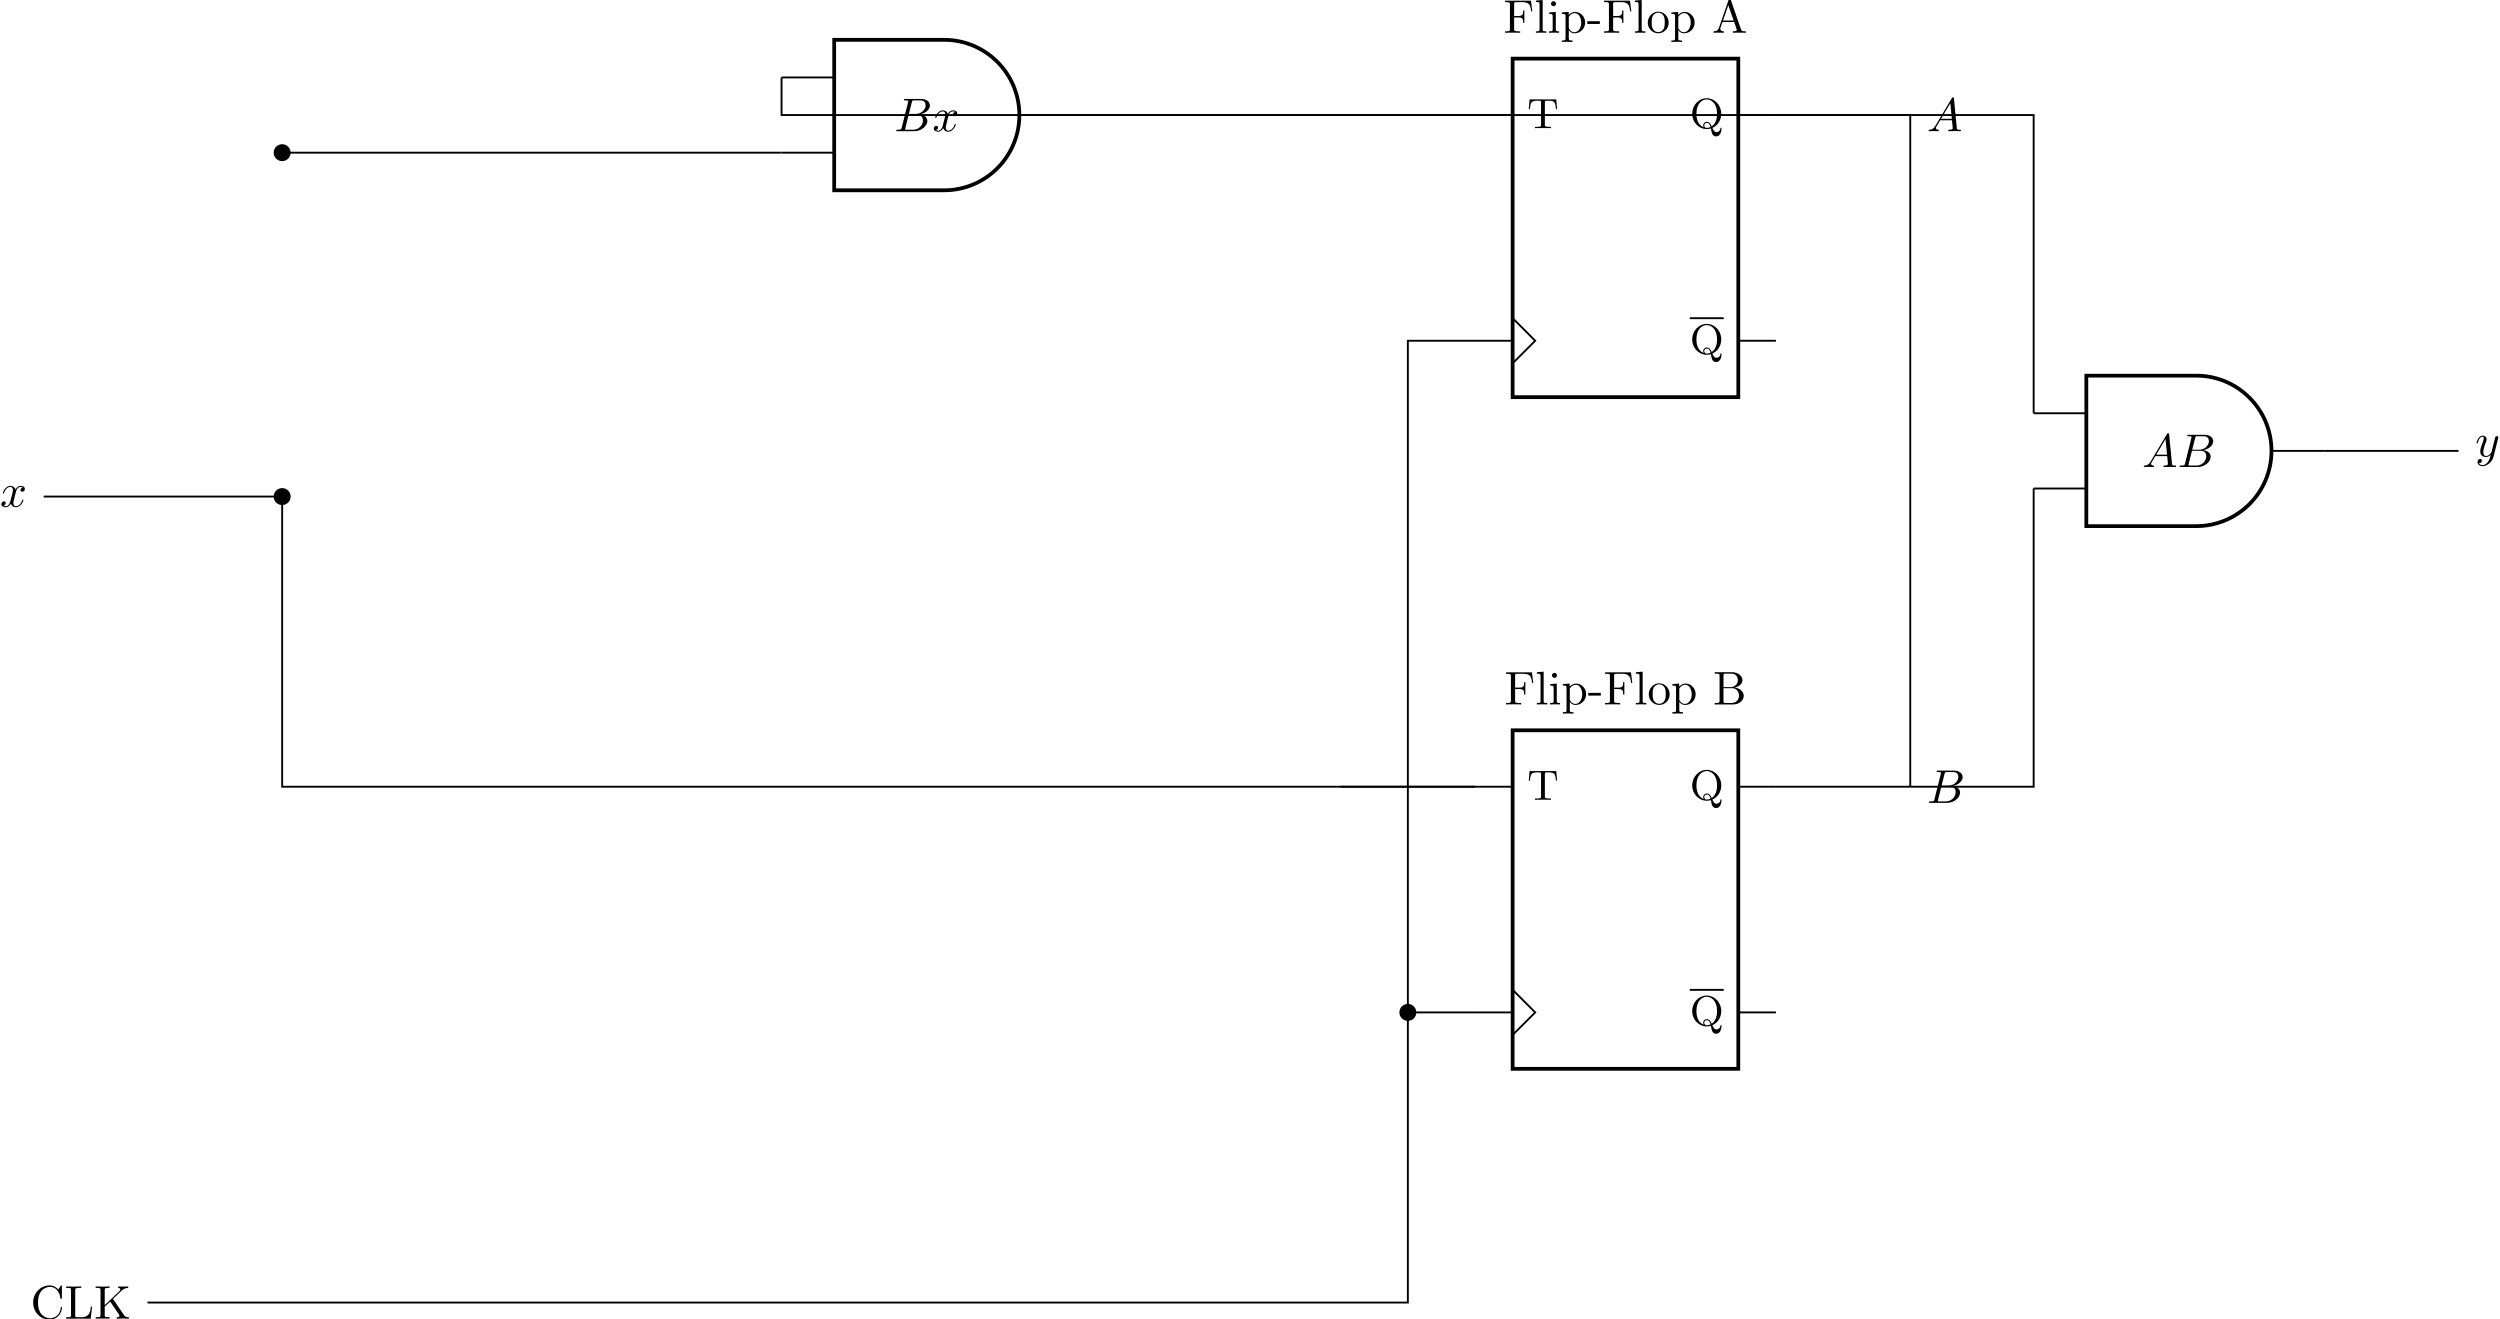
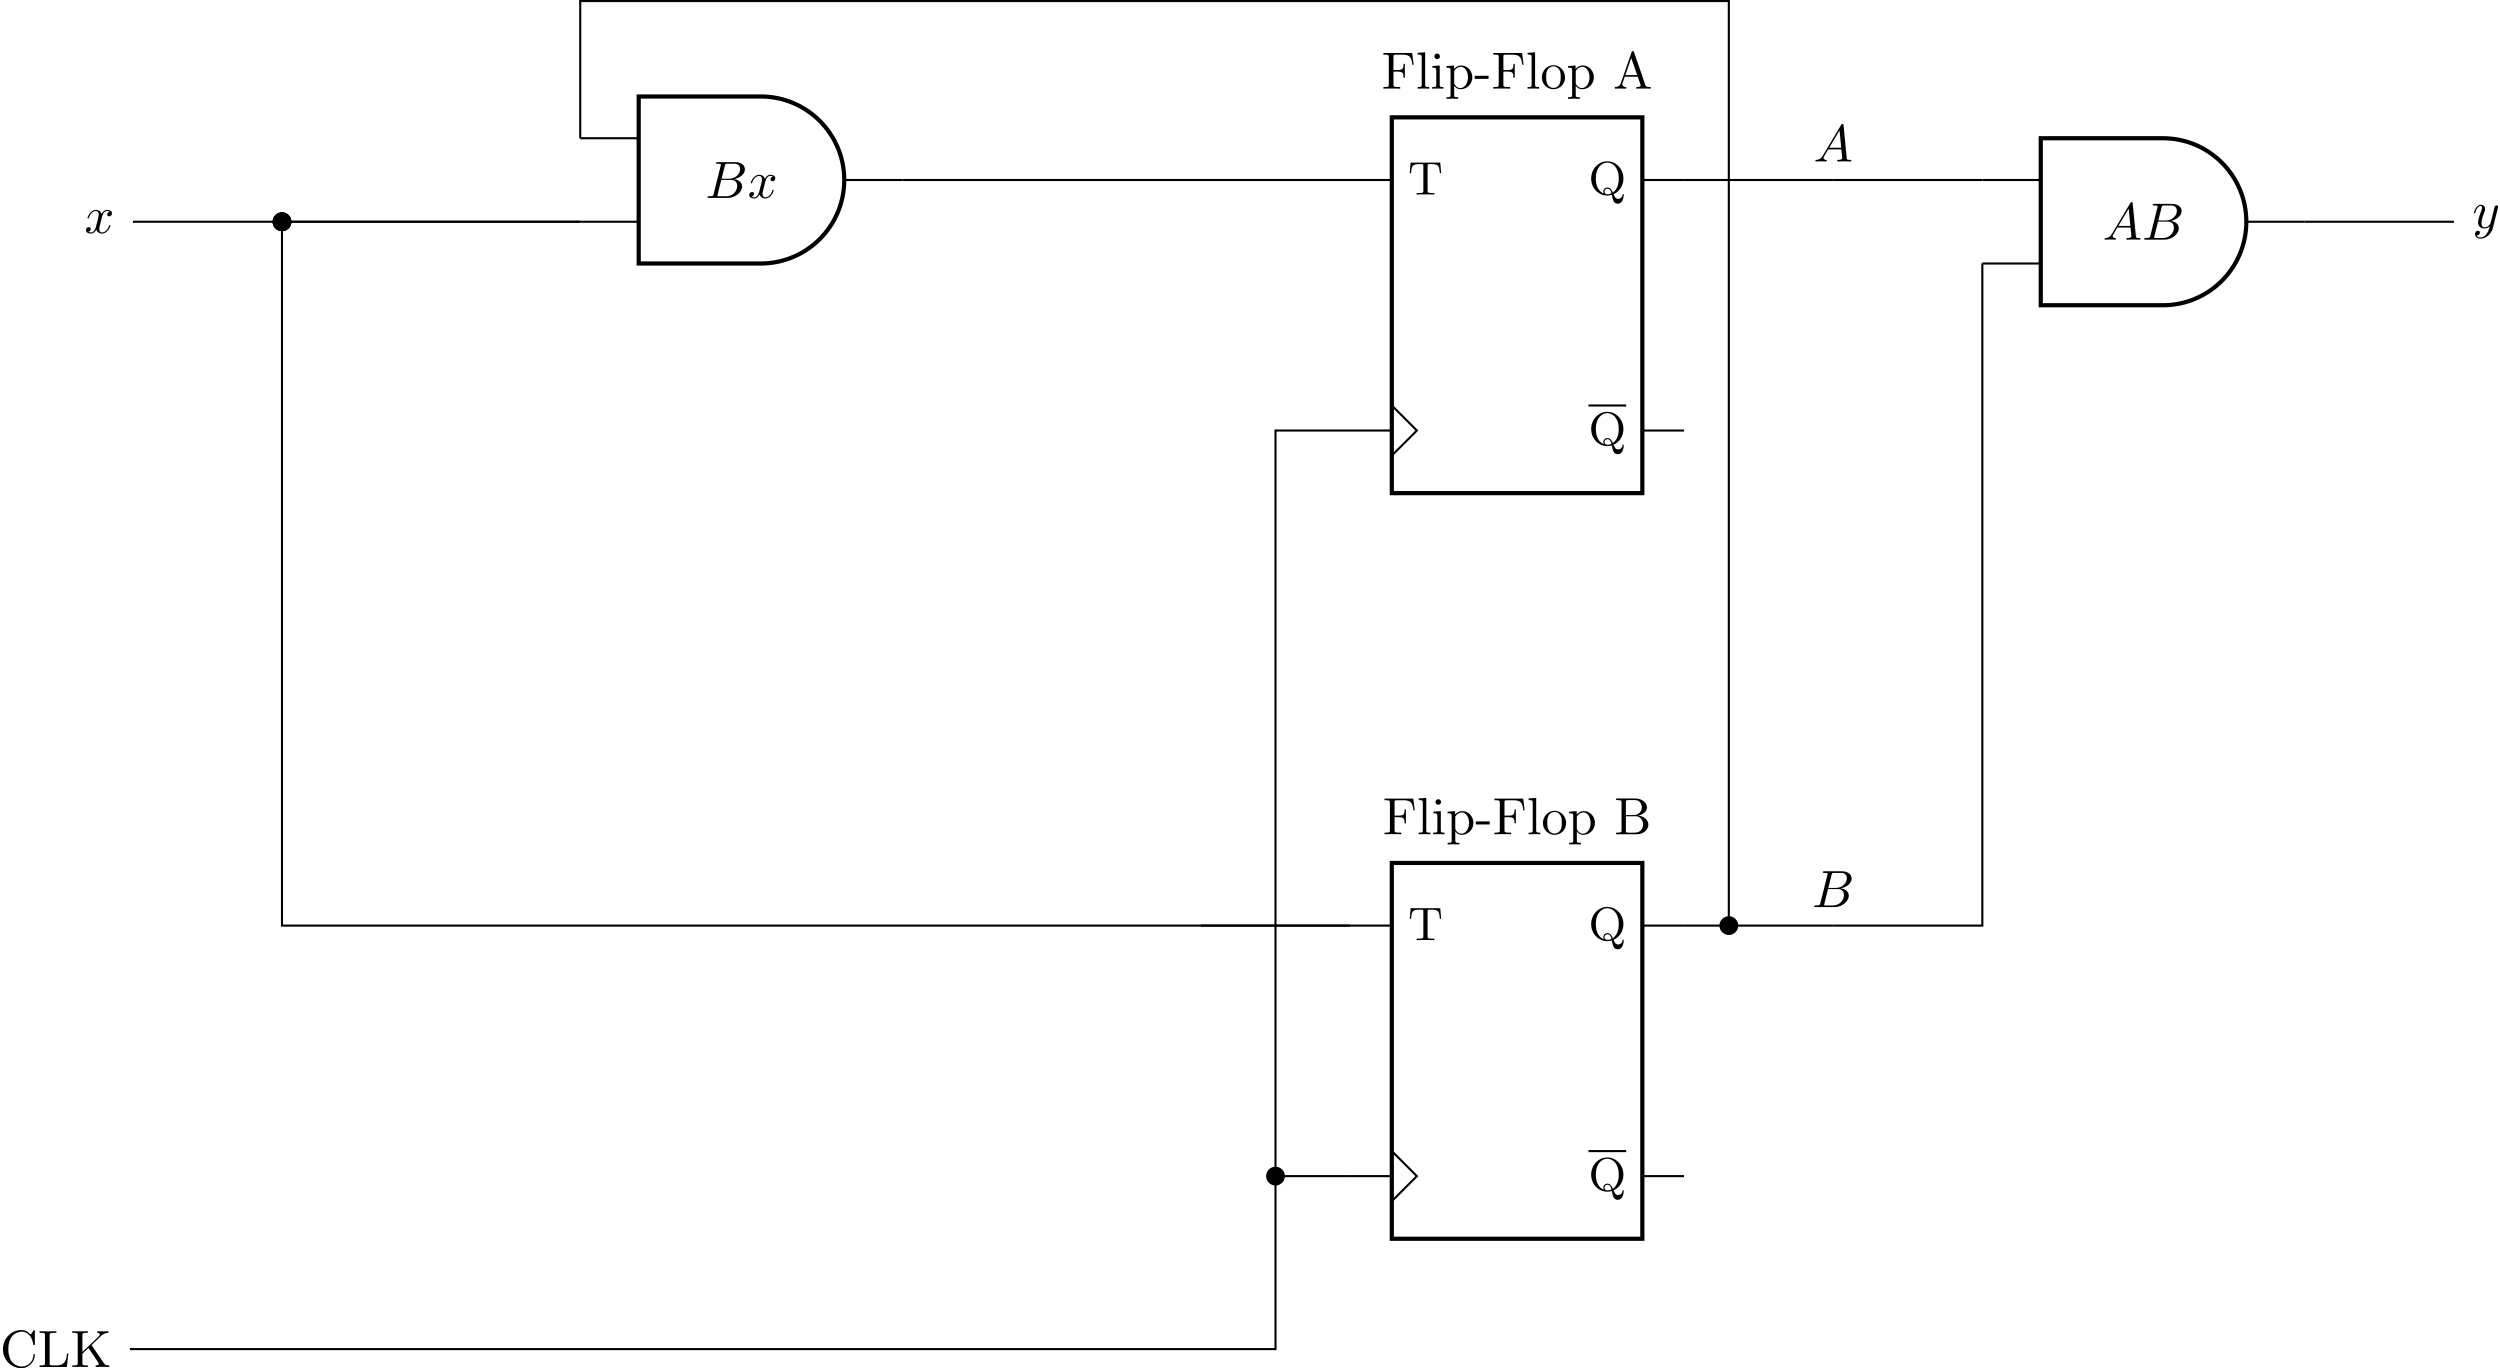
- <svg xmlns="http://www.w3.org/2000/svg" xmlns:xlink="http://www.w3.org/1999/xlink" version="1.1" width="527.555pt" height="278.271pt" viewBox="-58.718 -58.718 527.555 278.271">
+ <svg xmlns="http://www.w3.org/2000/svg" xmlns:xlink="http://www.w3.org/1999/xlink" version="1.1" width="475.231pt" height="259.858pt" viewBox="-58.717 -62.039 475.231 259.858">
  <defs>
    <path id="g1-65" d="M1.783-1.146C1.385-.478 .996-.339 .558-.309C.438-.299 .349-.299 .349-.11C.349-.05 .399 0 .478 0C.747 0 1.056-.03 1.335-.03C1.664-.03 2.012 0 2.331 0C2.391 0 2.521 0 2.521-.189C2.521-.299 2.431-.309 2.361-.309C2.132-.329 1.893-.408 1.893-.658C1.893-.777 1.953-.887 2.032-1.026L2.79-2.301H5.29C5.31-2.092 5.45-.737 5.45-.638C5.45-.339 4.932-.309 4.732-.309C4.593-.309 4.493-.309 4.493-.11C4.493 0 4.613 0 4.633 0C5.041 0 5.469-.03 5.878-.03C6.127-.03 6.755 0 7.004 0C7.064 0 7.183 0 7.183-.199C7.183-.309 7.083-.309 6.954-.309C6.336-.309 6.336-.379 6.306-.667L5.699-6.894C5.679-7.093 5.679-7.133 5.509-7.133C5.35-7.133 5.31-7.064 5.25-6.964L1.783-1.146ZM2.979-2.61L4.941-5.898L5.26-2.61H2.979Z" />
    <path id="g1-66" d="M1.594-.777C1.494-.389 1.474-.309 .687-.309C.518-.309 .418-.309 .418-.11C.418 0 .508 0 .687 0H4.244C5.818 0 6.994-1.176 6.994-2.152C6.994-2.869 6.416-3.447 5.45-3.557C6.486-3.746 7.532-4.483 7.532-5.43C7.532-6.167 6.874-6.804 5.679-6.804H2.331C2.142-6.804 2.042-6.804 2.042-6.605C2.042-6.496 2.132-6.496 2.321-6.496C2.341-6.496 2.531-6.496 2.7-6.476C2.879-6.456 2.969-6.446 2.969-6.316C2.969-6.276 2.959-6.247 2.929-6.127L1.594-.777ZM3.098-3.646L3.716-6.117C3.806-6.466 3.826-6.496 4.254-6.496H5.539C6.416-6.496 6.625-5.908 6.625-5.469C6.625-4.593 5.768-3.646 4.553-3.646H3.098ZM2.65-.309C2.511-.309 2.491-.309 2.431-.319C2.331-.329 2.301-.339 2.301-.418C2.301-.448 2.301-.468 2.351-.648L3.039-3.427H4.922C5.878-3.427 6.067-2.69 6.067-2.262C6.067-1.275 5.181-.309 4.005-.309H2.65Z" />
    <path id="g1-120" d="M3.328-3.009C3.387-3.268 3.616-4.184 4.314-4.184C4.364-4.184 4.603-4.184 4.812-4.055C4.533-4.005 4.334-3.756 4.334-3.517C4.334-3.357 4.443-3.168 4.712-3.168C4.932-3.168 5.25-3.347 5.25-3.746C5.25-4.264 4.663-4.403 4.324-4.403C3.746-4.403 3.397-3.875 3.278-3.646C3.029-4.304 2.491-4.403 2.202-4.403C1.166-4.403 .598-3.118 .598-2.869C.598-2.77 .697-2.77 .717-2.77C.797-2.77 .827-2.79 .847-2.879C1.186-3.935 1.843-4.184 2.182-4.184C2.371-4.184 2.72-4.095 2.72-3.517C2.72-3.208 2.55-2.54 2.182-1.146C2.022-.528 1.674-.11 1.235-.11C1.176-.11 .946-.11 .737-.239C.986-.289 1.205-.498 1.205-.777C1.205-1.046 .986-1.126 .837-1.126C.538-1.126 .289-.867 .289-.548C.289-.09 .787 .11 1.225 .11C1.883 .11 2.242-.588 2.271-.648C2.391-.279 2.75 .11 3.347 .11C4.374 .11 4.941-1.176 4.941-1.425C4.941-1.524 4.852-1.524 4.822-1.524C4.732-1.524 4.712-1.484 4.692-1.415C4.364-.349 3.686-.11 3.367-.11C2.979-.11 2.819-.428 2.819-.767C2.819-.986 2.879-1.205 2.989-1.644L3.328-3.009Z" />
    <path id="g1-121" d="M4.842-3.796C4.882-3.935 4.882-3.955 4.882-4.025C4.882-4.204 4.742-4.294 4.593-4.294C4.493-4.294 4.334-4.234 4.244-4.085C4.224-4.035 4.144-3.726 4.105-3.547C4.035-3.288 3.965-3.019 3.905-2.75L3.457-.956C3.417-.807 2.989-.11 2.331-.11C1.823-.11 1.714-.548 1.714-.917C1.714-1.375 1.883-1.993 2.222-2.869C2.381-3.278 2.421-3.387 2.421-3.587C2.421-4.035 2.102-4.403 1.604-4.403C.658-4.403 .289-2.959 .289-2.869C.289-2.77 .389-2.77 .408-2.77C.508-2.77 .518-2.79 .568-2.949C.837-3.885 1.235-4.184 1.574-4.184C1.654-4.184 1.823-4.184 1.823-3.866C1.823-3.616 1.724-3.357 1.654-3.168C1.255-2.112 1.076-1.544 1.076-1.076C1.076-.189 1.704 .11 2.291 .11C2.68 .11 3.019-.06 3.298-.339C3.168 .179 3.049 .667 2.65 1.196C2.391 1.534 2.012 1.823 1.554 1.823C1.415 1.823 .966 1.793 .797 1.405C.956 1.405 1.086 1.405 1.225 1.285C1.325 1.196 1.425 1.066 1.425 .877C1.425 .568 1.156 .528 1.056 .528C.827 .528 .498 .687 .498 1.176C.498 1.674 .936 2.042 1.554 2.042C2.58 2.042 3.606 1.136 3.885 .01L4.842-3.796Z" />
    <path id="g0-81" d="M4.77-.063C5.73-.457 6.644-1.56 6.644-3.04C6.644-4.869 5.254-6.321 3.578-6.321S.511-4.86 .511-3.04S1.91 .197 3.578 .197C3.891 .197 4.232 .134 4.447 .072C4.609 .959 4.743 1.739 5.577 1.739C6.51 1.739 6.698 .538 6.698 .081C6.698 0 6.698-.108 6.581-.108C6.519-.108 6.483-.054 6.474-.009C6.402 .771 5.792 .825 5.649 .825C5.165 .825 4.976 .439 4.77-.063ZM2.932-.179C2.062-.511 1.399-1.435 1.399-3.04C1.399-5.263 2.645-6.07 3.578-6.07S5.756-5.272 5.756-3.04C5.756-1.856 5.398-.906 4.627-.386C4.447-.834 4.169-1.336 3.587-1.336C3.147-1.336 2.824-.986 2.824-.574C2.824-.359 2.923-.188 2.932-.179ZM4.376-.242C4.116-.108 3.811-.054 3.578-.054C3.138-.054 3.049-.43 3.049-.574C3.049-.843 3.246-1.112 3.596-1.112C4.071-1.112 4.259-.735 4.376-.242Z" />
    <path id="g0-84" d="M6.133-6.07H.511L.332-4.053H.583C.708-5.532 .888-5.792 2.233-5.792C2.403-5.792 2.663-5.792 2.753-5.774C2.914-5.738 2.923-5.649 2.923-5.425V-.717C2.923-.412 2.923-.278 1.982-.278H1.632V0C1.955-.027 2.941-.027 3.327-.027S4.698-.027 5.021 0V-.278H4.671C3.73-.278 3.73-.412 3.73-.717V-5.425C3.73-5.658 3.739-5.738 3.918-5.774C4.008-5.792 4.25-5.792 4.411-5.792C5.756-5.792 5.936-5.532 6.061-4.053H6.312L6.133-6.07Z" />
    <path id="g2-45" d="M2.75-1.863V-2.441H.11V-1.863H2.75Z" />
    <path id="g2-65" d="M3.965-6.934C3.915-7.064 3.895-7.133 3.736-7.133S3.547-7.073 3.497-6.934L1.435-.976C1.255-.468 .857-.319 .319-.309V0C.548-.01 .976-.03 1.335-.03C1.644-.03 2.162-.01 2.481 0V-.309C1.983-.309 1.733-.558 1.733-.817C1.733-.847 1.743-.946 1.753-.966L2.212-2.271H4.672L5.2-.747C5.21-.707 5.23-.648 5.23-.608C5.23-.309 4.672-.309 4.403-.309V0C4.762-.03 5.46-.03 5.838-.03C6.267-.03 6.725-.02 7.143 0V-.309H6.964C6.366-.309 6.227-.379 6.117-.707L3.965-6.934ZM3.437-5.818L4.563-2.58H2.321L3.437-5.818Z" />
    <path id="g2-66" d="M2.212-3.646V-6.097C2.212-6.426 2.232-6.496 2.7-6.496H3.935C4.902-6.496 5.25-5.649 5.25-5.121C5.25-4.483 4.762-3.646 3.656-3.646H2.212ZM4.563-3.557C5.529-3.746 6.217-4.384 6.217-5.121C6.217-5.988 5.3-6.804 4.005-6.804H.359V-6.496H.598C1.365-6.496 1.385-6.386 1.385-6.027V-.777C1.385-.418 1.365-.309 .598-.309H.359V0H4.264C5.589 0 6.486-.887 6.486-1.823C6.486-2.69 5.669-3.437 4.563-3.557ZM3.945-.309H2.7C2.232-.309 2.212-.379 2.212-.707V-3.427H4.085C5.071-3.427 5.489-2.501 5.489-1.833C5.489-1.126 4.971-.309 3.945-.309Z" />
    <path id="g2-67" d="M.558-3.407C.558-1.345 2.172 .219 4.025 .219C5.649 .219 6.625-1.166 6.625-2.321C6.625-2.421 6.625-2.491 6.496-2.491C6.386-2.491 6.386-2.431 6.376-2.331C6.296-.907 5.23-.09 4.144-.09C3.537-.09 1.584-.428 1.584-3.397C1.584-6.376 3.527-6.715 4.134-6.715C5.22-6.715 6.107-5.808 6.306-4.354C6.326-4.214 6.326-4.184 6.466-4.184C6.625-4.184 6.625-4.214 6.625-4.423V-6.785C6.625-6.954 6.625-7.024 6.516-7.024C6.476-7.024 6.436-7.024 6.356-6.904L5.858-6.167C5.489-6.526 4.981-7.024 4.025-7.024C2.162-7.024 .558-5.44 .558-3.407Z" />
    <path id="g2-70" d="M5.798-6.775H.329V-6.466H.568C1.335-6.466 1.355-6.356 1.355-5.998V-.777C1.355-.418 1.335-.309 .568-.309H.329V0C.677-.03 1.455-.03 1.843-.03C2.252-.03 3.158-.03 3.517 0V-.309H3.188C2.242-.309 2.242-.438 2.242-.787V-3.238H3.098C4.055-3.238 4.154-2.919 4.154-2.072H4.403V-4.712H4.154C4.154-3.875 4.055-3.547 3.098-3.547H2.242V-6.067C2.242-6.396 2.262-6.466 2.73-6.466H3.925C5.42-6.466 5.669-5.908 5.828-4.533H6.077L5.798-6.775Z" />
    <path id="g2-75" d="M3.985-4.174L5.778-5.898C5.858-5.978 6.386-6.486 7.193-6.496V-6.804C6.934-6.775 6.615-6.775 6.346-6.775C5.988-6.775 5.42-6.775 5.081-6.804V-6.496C5.479-6.486 5.539-6.257 5.539-6.167C5.539-6.007 5.44-5.908 5.36-5.838L2.242-2.859V-6.027C2.242-6.386 2.262-6.496 3.029-6.496H3.268V-6.804C2.919-6.775 2.182-6.775 1.803-6.775S.677-6.775 .329-6.804V-6.496H.568C1.335-6.496 1.355-6.386 1.355-6.027V-.777C1.355-.418 1.335-.309 .568-.309H.329V0C.677-.03 1.415-.03 1.793-.03S2.919-.03 3.268 0V-.309H3.029C2.262-.309 2.242-.418 2.242-.777V-2.521L3.397-3.616L5.2-.946C5.26-.857 5.35-.727 5.35-.608C5.35-.309 4.961-.309 4.762-.309V0C5.111-.03 5.808-.03 6.187-.03C6.535-.03 6.914-.02 7.333 0V-.309C6.795-.309 6.585-.349 6.286-.787L3.985-4.174Z" />
    <path id="g2-76" d="M5.798-2.57H5.549C5.44-1.554 5.3-.309 3.547-.309H2.73C2.262-.309 2.242-.379 2.242-.707V-6.017C2.242-6.356 2.242-6.496 3.188-6.496H3.517V-6.804C3.158-6.775 2.252-6.775 1.843-6.775C1.455-6.775 .677-6.775 .329-6.804V-6.496H.568C1.335-6.496 1.355-6.386 1.355-6.027V-.777C1.355-.418 1.335-.309 .568-.309H.329V0H5.519L5.798-2.57Z" />
    <path id="g2-105" d="M1.763-4.403L.369-4.294V-3.985C1.016-3.985 1.106-3.925 1.106-3.437V-.757C1.106-.309 .996-.309 .329-.309V0C.648-.01 1.186-.03 1.425-.03C1.773-.03 2.122-.01 2.461 0V-.309C1.803-.309 1.763-.359 1.763-.747V-4.403ZM1.803-6.137C1.803-6.456 1.554-6.665 1.275-6.665C.966-6.665 .747-6.396 .747-6.137C.747-5.868 .966-5.609 1.275-5.609C1.554-5.609 1.803-5.818 1.803-6.137Z" />
    <path id="g2-108" d="M1.763-6.914L.329-6.804V-6.496C1.026-6.496 1.106-6.426 1.106-5.938V-.757C1.106-.309 .996-.309 .329-.309V0C.658-.01 1.186-.03 1.435-.03S2.172-.01 2.54 0V-.309C1.873-.309 1.763-.309 1.763-.757V-6.914Z" />
    <path id="g2-111" d="M4.692-2.132C4.692-3.407 3.696-4.463 2.491-4.463C1.245-4.463 .279-3.377 .279-2.132C.279-.847 1.315 .11 2.481 .11C3.686 .11 4.692-.867 4.692-2.132ZM2.491-.139C2.062-.139 1.624-.349 1.355-.807C1.106-1.245 1.106-1.853 1.106-2.212C1.106-2.6 1.106-3.138 1.345-3.577C1.614-4.035 2.082-4.244 2.481-4.244C2.919-4.244 3.347-4.025 3.606-3.597S3.866-2.59 3.866-2.212C3.866-1.853 3.866-1.315 3.646-.877C3.427-.428 2.989-.139 2.491-.139Z" />
    <path id="g2-112" d="M1.714-3.746V-4.403L.279-4.294V-3.985C.986-3.985 1.056-3.925 1.056-3.487V1.176C1.056 1.624 .946 1.624 .279 1.624V1.933C.618 1.923 1.136 1.903 1.395 1.903C1.664 1.903 2.172 1.923 2.521 1.933V1.624C1.853 1.624 1.743 1.624 1.743 1.176V-.498V-.588C1.793-.428 2.212 .11 2.969 .11C4.154 .11 5.191-.867 5.191-2.152C5.191-3.417 4.224-4.403 3.108-4.403C2.331-4.403 1.913-3.965 1.714-3.746ZM1.743-1.136V-3.357C2.032-3.866 2.521-4.154 3.029-4.154C3.756-4.154 4.364-3.278 4.364-2.152C4.364-.946 3.666-.11 2.929-.11C2.531-.11 2.152-.309 1.883-.717C1.743-.927 1.743-.936 1.743-1.136Z" />
  </defs>
  <g id="page1">
-     <g transform="matrix(1 0 0 1 -53.10561 173.4848)">
-       <use x=".823" y="46.068" xlink:href="#g2-67" />
-       <use x="8.018" y="46.068" xlink:href="#g2-76" />
-       <use x="14.245" y="46.068" xlink:href="#g2-75" />
+     <g transform="matrix(1 0 0 1 -4.9162 145.1375)">
+       <use x="-53.801" y="52.682" xlink:href="#g2-67" />
+       <use x="-46.605" y="52.682" xlink:href="#g2-76" />
+       <use x="-40.379" y="52.682" xlink:href="#g2-75" />
    </g>
-     <path d="M260.48 25.09H308.102V-46.344H260.48Z" stroke="#000" fill="none" stroke-width=".797" stroke-miterlimit="10" />
-     <path d="M260.48 8.422L265.242 13.188L260.48 17.949" stroke="#000" fill="none" stroke-width=".399" stroke-miterlimit="10" />
-     <rect x="3.895" y="38.347" height=".398" width="7.168" transform="matrix(1 0 0 1 293.968 -30.1175)" />
-     <g transform="matrix(1 0 0 1 293.968 -30.1175)">
-       <use x="3.895" y="46.068" xlink:href="#g0-81" />
+     <path d="M205.855 31.703H253.48V-39.73H205.855Z" stroke="#000" fill="none" stroke-width=".797" stroke-miterlimit="10" />
+     <path d="M205.855 15.035L210.617 19.801L205.855 24.562" stroke="#000" fill="none" stroke-width=".399" stroke-miterlimit="10" />
+     <rect x="-50.729" y="44.961" height=".398" width="7.168" transform="matrix(1 0 0 1 293.9677 -30.1175)" />
+     <g transform="matrix(1 0 0 1 293.9677 -30.1175)">
+       <use x="-50.729" y="52.682" xlink:href="#g0-81" />
    </g>
-     <g transform="matrix(1 0 0 1 259.657 -77.7404)">
-       <use x="3.895" y="46.068" xlink:href="#g0-84" />
+     <g transform="matrix(1 0 0 1 259.6567 -77.7404)">
+       <use x="-50.729" y="52.682" xlink:href="#g0-84" />
    </g>
-     <g transform="matrix(1 0 0 1 293.968 -77.7404)">
-       <use x="3.895" y="46.068" xlink:href="#g0-81" />
+     <g transform="matrix(1 0 0 1 293.9677 -77.7404)">
+       <use x="-50.729" y="52.682" xlink:href="#g0-81" />
    </g>
-     <path d="M260.48 13.188H252.543" stroke="#000" fill="none" stroke-width=".399" stroke-miterlimit="10" />
-     <path d="M308.102 13.188H316.039" stroke="#000" fill="none" stroke-width=".399" stroke-miterlimit="10" />
-     <path d="M260.48-34.438H252.543" stroke="#000" fill="none" stroke-width=".399" stroke-miterlimit="10" />
-     <path d="M308.102-34.438H316.039" stroke="#000" fill="none" stroke-width=".399" stroke-miterlimit="10" />
-     <g transform="matrix(1 0 0 1 257.731 -97.8678)">
-       <use x=".823" y="46.068" xlink:href="#g2-70" />
-       <use x="7.326" y="46.068" xlink:href="#g2-108" />
-       <use x="10.094" y="46.068" xlink:href="#g2-105" />
-       <use x="12.861" y="46.068" xlink:href="#g2-112" />
-       <use x="18.396" y="46.068" xlink:href="#g2-45" />
-       <use x="21.717" y="46.068" xlink:href="#g2-70" />
-       <use x="28.22" y="46.068" xlink:href="#g2-108" />
-       <use x="30.988" y="46.068" xlink:href="#g2-111" />
-       <use x="35.969" y="46.068" xlink:href="#g2-112" />
-       <use x="44.825" y="46.068" xlink:href="#g2-65" />
+     <path d="M205.855 19.801H197.918" stroke="#000" fill="none" stroke-width=".399" stroke-miterlimit="10" />
+     <path d="M253.48 19.801H261.414" stroke="#000" fill="none" stroke-width=".399" stroke-miterlimit="10" />
+     <path d="M205.855-27.824H197.918" stroke="#000" fill="none" stroke-width=".399" stroke-miterlimit="10" />
+     <path d="M253.48-27.824H261.414" stroke="#000" fill="none" stroke-width=".399" stroke-miterlimit="10" />
+     <g transform="matrix(1 0 0 1 257.7307 -97.8678)">
+       <use x="-53.801" y="52.682" xlink:href="#g2-70" />
+       <use x="-47.297" y="52.682" xlink:href="#g2-108" />
+       <use x="-44.53" y="52.682" xlink:href="#g2-105" />
+       <use x="-41.762" y="52.682" xlink:href="#g2-112" />
+       <use x="-36.228" y="52.682" xlink:href="#g2-45" />
+       <use x="-32.907" y="52.682" xlink:href="#g2-70" />
+       <use x="-26.403" y="52.682" xlink:href="#g2-108" />
+       <use x="-23.636" y="52.682" xlink:href="#g2-111" />
+       <use x="-18.655" y="52.682" xlink:href="#g2-112" />
+       <use x="-9.799" y="52.682" xlink:href="#g2-65" />
    </g>
-     <path d="M260.48 166.824H308.102V95.391H260.48Z" stroke="#000" fill="none" stroke-width=".797" stroke-miterlimit="10" />
-     <path d="M260.48 150.156L265.242 154.922L260.48 159.683" stroke="#000" fill="none" stroke-width=".399" stroke-miterlimit="10" />
-     <rect x="3.895" y="38.347" height=".398" width="7.168" transform="matrix(1 0 0 1 293.968 111.6168)" />
-     <g transform="matrix(1 0 0 1 293.968 111.6168)">
-       <use x="3.895" y="46.068" xlink:href="#g0-81" />
+     <path d="M205.855 173.438H253.48V102.004H205.855Z" stroke="#000" fill="none" stroke-width=".797" stroke-miterlimit="10" />
+     <path d="M205.855 156.769L210.617 161.536L205.855 166.297" stroke="#000" fill="none" stroke-width=".399" stroke-miterlimit="10" />
+     <rect x="-50.729" y="44.961" height=".398" width="7.168" transform="matrix(1 0 0 1 293.9677 111.6165)" />
+     <g transform="matrix(1 0 0 1 293.9677 111.6165)">
+       <use x="-50.729" y="52.682" xlink:href="#g0-81" />
    </g>
-     <g transform="matrix(1 0 0 1 259.657 63.9938)">
-       <use x="3.895" y="46.068" xlink:href="#g0-84" />
+     <g transform="matrix(1 0 0 1 259.6567 63.9935)">
+       <use x="-50.729" y="52.682" xlink:href="#g0-84" />
    </g>
-     <g transform="matrix(1 0 0 1 293.968 63.9938)">
-       <use x="3.895" y="46.068" xlink:href="#g0-81" />
+     <g transform="matrix(1 0 0 1 293.9677 63.9935)">
+       <use x="-50.729" y="52.682" xlink:href="#g0-81" />
    </g>
-     <path d="M260.48 154.922H252.543" stroke="#000" fill="none" stroke-width=".399" stroke-miterlimit="10" />
-     <path d="M308.102 154.922H316.039" stroke="#000" fill="none" stroke-width=".399" stroke-miterlimit="10" />
-     <path d="M260.48 107.297H252.543" stroke="#000" fill="none" stroke-width=".399" stroke-miterlimit="10" />
-     <path d="M308.102 107.297H316.039" stroke="#000" fill="none" stroke-width=".399" stroke-miterlimit="10" />
-     <g transform="matrix(1 0 0 1 257.938 43.8662)">
-       <use x=".823" y="46.068" xlink:href="#g2-70" />
-       <use x="7.326" y="46.068" xlink:href="#g2-108" />
-       <use x="10.094" y="46.068" xlink:href="#g2-105" />
-       <use x="12.861" y="46.068" xlink:href="#g2-112" />
-       <use x="18.396" y="46.068" xlink:href="#g2-45" />
-       <use x="21.717" y="46.068" xlink:href="#g2-70" />
-       <use x="28.22" y="46.068" xlink:href="#g2-108" />
-       <use x="30.988" y="46.068" xlink:href="#g2-111" />
-       <use x="35.969" y="46.068" xlink:href="#g2-112" />
-       <use x="44.825" y="46.068" xlink:href="#g2-66" />
+     <path d="M205.855 161.536H197.918" stroke="#000" fill="none" stroke-width=".399" stroke-miterlimit="10" />
+     <path d="M253.48 161.536H261.414" stroke="#000" fill="none" stroke-width=".399" stroke-miterlimit="10" />
+     <path d="M205.855 113.91H197.918" stroke="#000" fill="none" stroke-width=".399" stroke-miterlimit="10" />
+     <path d="M253.48 113.91H261.414" stroke="#000" fill="none" stroke-width=".399" stroke-miterlimit="10" />
+     <g transform="matrix(1 0 0 1 257.9387 43.8662)">
+       <use x="-53.801" y="52.682" xlink:href="#g2-70" />
+       <use x="-47.297" y="52.682" xlink:href="#g2-108" />
+       <use x="-44.53" y="52.682" xlink:href="#g2-105" />
+       <use x="-41.762" y="52.682" xlink:href="#g2-112" />
+       <use x="-36.228" y="52.682" xlink:href="#g2-45" />
+       <use x="-32.907" y="52.682" xlink:href="#g2-70" />
+       <use x="-26.403" y="52.682" xlink:href="#g2-108" />
+       <use x="-23.636" y="52.682" xlink:href="#g2-111" />
+       <use x="-18.655" y="52.682" xlink:href="#g2-112" />
+       <use x="-9.799" y="52.682" xlink:href="#g2-66" />
    </g>
-     <g transform="matrix(1 0 0 1 -59.54061 2.1447)">
-       <use x=".823" y="46.068" xlink:href="#g1-120" />
+     <path d="M62.695-35.762H51.582M62.695-19.887H51.582" stroke="#000" fill="none" stroke-width=".399" stroke-miterlimit="10" />
+     <path d="M62.695-43.699H85.894C94.66-43.699 101.769-36.59 101.769-27.824C101.769-19.055 94.66-11.949 85.894-11.949H62.695Z" stroke="#000" fill="none" stroke-width=".797" stroke-miterlimit="10" />
+     <path d="M101.769-27.824H112.879" stroke="#000" fill="none" stroke-width=".399" stroke-miterlimit="10" />
+     <g transform="matrix(1 0 0 1 129.1558 -77.1012)">
+       <use x="-53.801" y="52.682" xlink:href="#g1-66" />
+       <use x="-45.744" y="52.682" xlink:href="#g1-120" />
    </g>
-     <path d="M-49.504 46.066H.824" stroke="#000" fill="none" stroke-width=".399" stroke-miterlimit="10" />
-     <path d="M2.41 46.066C2.41 45.191 1.699 44.48 .824 44.48C-.055 44.48-.766 45.191-.766 46.066C-.766 46.945-.055 47.656 .824 47.656C1.699 47.656 2.41 46.945 2.41 46.066Z" />
-     <path d="M2.41 46.066C2.41 45.191 1.699 44.48 .824 44.48C-.055 44.48-.766 45.191-.766 46.066C-.766 46.945-.055 47.656 .824 47.656C1.699 47.656 2.41 46.945 2.41 46.066Z" stroke="#000" fill="none" stroke-width=".399" stroke-miterlimit="10" />
-     <path d="M117.316-42.375H106.207M117.316-26.5H106.207" stroke="#000" fill="none" stroke-width=".399" stroke-miterlimit="10" />
-     <path d="M117.316-50.312H140.516C149.285-50.312 156.391-43.203 156.391-34.438C156.391-25.668 149.285-18.562 140.516-18.562H117.316Z" stroke="#000" fill="none" stroke-width=".797" stroke-miterlimit="10" />
-     <path d="M156.391-34.438H167.504" stroke="#000" fill="none" stroke-width=".399" stroke-miterlimit="10" />
-     <g transform="matrix(1 0 0 1 129.156 -77.1012)">
-       <use x=".823" y="46.068" xlink:href="#g1-66" />
-       <use x="8.88" y="46.068" xlink:href="#g1-120" />
+     <path d="M112.879-27.824H197.918" stroke="#000" fill="none" stroke-width=".399" stroke-miterlimit="10" />
+     <path d="M51.582-19.887H23.234M23.234-19.887H-5.113H-33.457" stroke="#000" fill="none" stroke-width=".399" stroke-miterlimit="10" />
+     <path d="M-3.523-19.887C-3.523-20.762-4.234-21.473-5.113-21.473C-5.988-21.473-6.699-20.762-6.699-19.887S-5.988-18.301-5.113-18.301C-4.234-18.301-3.523-19.012-3.523-19.887Z" />
+     <path d="M-3.523-19.887C-3.523-20.762-4.234-21.473-5.113-21.473C-5.988-21.473-6.699-20.762-6.699-19.887S-5.988-18.301-5.113-18.301C-4.234-18.301-3.523-19.012-3.523-19.887Z" stroke="#000" fill="none" stroke-width=".399" stroke-miterlimit="10" />
+     <g transform="matrix(1 0 0 1 11.1286 -70.4234)">
+       <use x="-53.801" y="52.682" xlink:href="#g1-120" />
    </g>
-     <path d="M167.504-34.438H252.543" stroke="#000" fill="none" stroke-width=".399" stroke-miterlimit="10" />
-     <path d="M252.543 107.297H224.195" stroke="#000" fill="none" stroke-width=".399" stroke-miterlimit="10" />
-     <path d="M.824 46.066V107.297H224.195H252.543" stroke="#000" fill="none" stroke-width=".399" stroke-miterlimit="10" />
-     <path d="M.824-26.5H53.516M53.516-26.5H106.207" stroke="#000" fill="none" stroke-width=".399" stroke-miterlimit="10" />
-     <path d="M2.41-26.5C2.41-27.375 1.699-28.086 .824-28.086C-.055-28.086-.766-27.375-.766-26.5S-.055-24.914 .824-24.914C1.699-24.914 2.41-25.625 2.41-26.5Z" />
-     <path d="M2.41-26.5C2.41-27.375 1.699-28.086 .824-28.086C-.055-28.086-.766-27.375-.766-26.5S-.055-24.914 .824-24.914C1.699-24.914 2.41-25.625 2.41-26.5Z" stroke="#000" fill="none" stroke-width=".399" stroke-miterlimit="10" />
-     <path d="M316.039 107.297H344.387" stroke="#000" fill="none" stroke-width=".399" stroke-miterlimit="10" />
-     <g transform="matrix(1 0 0 1 347.083 64.6328)">
-       <use x=".823" y="46.068" xlink:href="#g1-66" />
+     <path d="M-3.523-19.887C-3.523-20.762-4.234-21.473-5.113-21.473C-5.988-21.473-6.699-20.762-6.699-19.887S-5.988-18.301-5.113-18.301C-4.234-18.301-3.523-19.012-3.523-19.887Z" />
+     <path d="M-3.523-19.887C-3.523-20.762-4.234-21.473-5.113-21.473C-5.988-21.473-6.699-20.762-6.699-19.887S-5.988-18.301-5.113-18.301C-4.234-18.301-3.523-19.012-3.523-19.887Z" stroke="#000" fill="none" stroke-width=".399" stroke-miterlimit="10" />
+     <path d="M197.918 113.91H169.574" stroke="#000" fill="none" stroke-width=".399" stroke-miterlimit="10" />
+     <path d="M-5.113-19.887V113.91H169.574H197.918" stroke="#000" fill="none" stroke-width=".399" stroke-miterlimit="10" />
+     <path d="M-5.113-19.887H23.234M23.234-19.887H51.582" stroke="#000" fill="none" stroke-width=".399" stroke-miterlimit="10" />
+     <path d="M-3.523-19.887C-3.523-20.762-4.234-21.473-5.113-21.473C-5.988-21.473-6.699-20.762-6.699-19.887S-5.988-18.301-5.113-18.301C-4.234-18.301-3.523-19.012-3.523-19.887Z" />
+     <path d="M-3.523-19.887C-3.523-20.762-4.234-21.473-5.113-21.473C-5.988-21.473-6.699-20.762-6.699-19.887S-5.988-18.301-5.113-18.301C-4.234-18.301-3.523-19.012-3.523-19.887Z" stroke="#000" fill="none" stroke-width=".399" stroke-miterlimit="10" />
+     <path d="M261.414 113.91H289.761" stroke="#000" fill="none" stroke-width=".399" stroke-miterlimit="10" />
+     <g transform="matrix(1 0 0 1 339.5347 57.7095)">
+       <use x="-53.801" y="52.682" xlink:href="#g1-66" />
    </g>
-     <path d="M344.387 107.297V-34.438H106.207V-42.375" stroke="#000" fill="none" stroke-width=".399" stroke-miterlimit="10" />
-     <path d="M381.543 28.492H370.43M381.543 44.367H370.43" stroke="#000" fill="none" stroke-width=".399" stroke-miterlimit="10" />
-     <path d="M381.543 20.555H404.742C413.512 20.555 420.617 27.664 420.617 36.43C420.617 45.195 413.512 52.305 404.742 52.305H381.543Z" stroke="#000" fill="none" stroke-width=".797" stroke-miterlimit="10" />
-     <path d="M420.617 36.43H431.727" stroke="#000" fill="none" stroke-width=".399" stroke-miterlimit="10" />
-     <g transform="matrix(1 0 0 1 392.492 -6.2341)">
-       <use x=".823" y="46.068" xlink:href="#g1-65" />
-       <use x="8.295" y="46.068" xlink:href="#g1-66" />
+     <path d="M269.918 113.91V26.035M269.918 26.035V-61.84H51.582V-35.762" stroke="#000" fill="none" stroke-width=".399" stroke-miterlimit="10" />
+     <path d="M271.508 113.91C271.508 113.035 270.797 112.324 269.918 112.324C269.043 112.324 268.332 113.035 268.332 113.91S269.043 115.496 269.918 115.496C270.797 115.496 271.508 114.785 271.508 113.91Z" />
+     <path d="M271.508 113.91C271.508 113.035 270.797 112.324 269.918 112.324C269.043 112.324 268.332 113.035 268.332 113.91S269.043 115.496 269.918 115.496C270.797 115.496 271.508 114.785 271.508 113.91Z" stroke="#000" fill="none" stroke-width=".399" stroke-miterlimit="10" />
+     <path d="M329.218-27.824H318.109M329.218-11.949H318.109" stroke="#000" fill="none" stroke-width=".399" stroke-miterlimit="10" />
+     <path d="M329.218-35.762H352.422C361.187-35.762 368.293-28.652 368.293-19.887S361.187-4.012 352.422-4.012H329.218Z" stroke="#000" fill="none" stroke-width=".797" stroke-miterlimit="10" />
+     <path d="M368.293-19.887H379.406" stroke="#000" fill="none" stroke-width=".399" stroke-miterlimit="10" />
+     <g transform="matrix(1 0 0 1 394.7937 -69.1641)">
+       <use x="-53.801" y="52.682" xlink:href="#g1-65" />
+       <use x="-46.329" y="52.682" xlink:href="#g1-66" />
    </g>
-     <path d="M316.039-34.438H344.387" stroke="#000" fill="none" stroke-width=".399" stroke-miterlimit="10" />
-     <g transform="matrix(1 0 0 1 347.083 -77.1011)">
-       <use x=".823" y="46.068" xlink:href="#g1-65" />
+     <path d="M261.414-27.824H289.761" stroke="#000" fill="none" stroke-width=".399" stroke-miterlimit="10" />
+     <g transform="matrix(1 0 0 1 339.8267 -84.0249)">
+       <use x="-53.801" y="52.682" xlink:href="#g1-65" />
    </g>
-     <path d="M344.387-34.438H370.43V28.492" stroke="#000" fill="none" stroke-width=".399" stroke-miterlimit="10" />
-     <path d="M344.387 107.297H370.43V44.367" stroke="#000" fill="none" stroke-width=".399" stroke-miterlimit="10" />
-     <path d="M431.727 36.43H460.074" stroke="#000" fill="none" stroke-width=".399" stroke-miterlimit="10" />
-     <g transform="matrix(1 0 0 1 462.772 -8.4619)">
-       <use x=".823" y="46.068" xlink:href="#g1-121" />
+     <path d="M289.761-27.824H318.109" stroke="#000" fill="none" stroke-width=".399" stroke-miterlimit="10" />
+     <path d="M289.761 113.91H318.109V-11.949" stroke="#000" fill="none" stroke-width=".399" stroke-miterlimit="10" />
+     <path d="M379.406-19.887H407.754" stroke="#000" fill="none" stroke-width=".399" stroke-miterlimit="10" />
+     <g transform="matrix(1 0 0 1 465.0727 -71.3919)">
+       <use x="-53.801" y="52.682" xlink:href="#g1-121" />
    </g>
-     <path d="M252.543 154.922H238.371" stroke="#000" fill="none" stroke-width=".399" stroke-miterlimit="10" />
-     <path d="M239.957 154.922C239.957 154.043 239.246 153.332 238.371 153.332C237.492 153.332 236.781 154.043 236.781 154.922C236.781 155.797 237.492 156.508 238.371 156.508C239.246 156.508 239.957 155.797 239.957 154.922Z" />
-     <path d="M239.957 154.922C239.957 154.043 239.246 153.332 238.371 153.332C237.492 153.332 236.781 154.043 236.781 154.922C236.781 155.797 237.492 156.508 238.371 156.508C239.246 156.508 239.957 155.797 239.957 154.922Z" stroke="#000" fill="none" stroke-width=".399" stroke-miterlimit="10" />
-     <path d="M-27.594 216.148H238.371V156.508" stroke="#000" fill="none" stroke-width=".399" stroke-miterlimit="10" />
-     <path d="M238.371 153.332V13.188H252.543" stroke="#000" fill="none" stroke-width=".399" stroke-miterlimit="10" />
+     <path d="M197.918 161.536H183.746" stroke="#000" fill="none" stroke-width=".399" stroke-miterlimit="10" />
+     <path d="M185.332 161.536C185.332 160.656 184.621 159.946 183.746 159.946S182.16 160.656 182.16 161.536C182.16 162.411 182.871 163.121 183.746 163.121S185.332 162.411 185.332 161.536Z" />
+     <path d="M185.332 161.536C185.332 160.656 184.621 159.946 183.746 159.946S182.16 160.656 182.16 161.536C182.16 162.411 182.871 163.121 183.746 163.121S185.332 162.411 185.332 161.536Z" stroke="#000" fill="none" stroke-width=".399" stroke-miterlimit="10" />
+     <path d="M-34.027 194.415H183.746V163.121" stroke="#000" fill="none" stroke-width=".399" stroke-miterlimit="10" />
+     <path d="M183.746 159.946V19.801H197.918" stroke="#000" fill="none" stroke-width=".399" stroke-miterlimit="10" />
  </g>
</svg>
